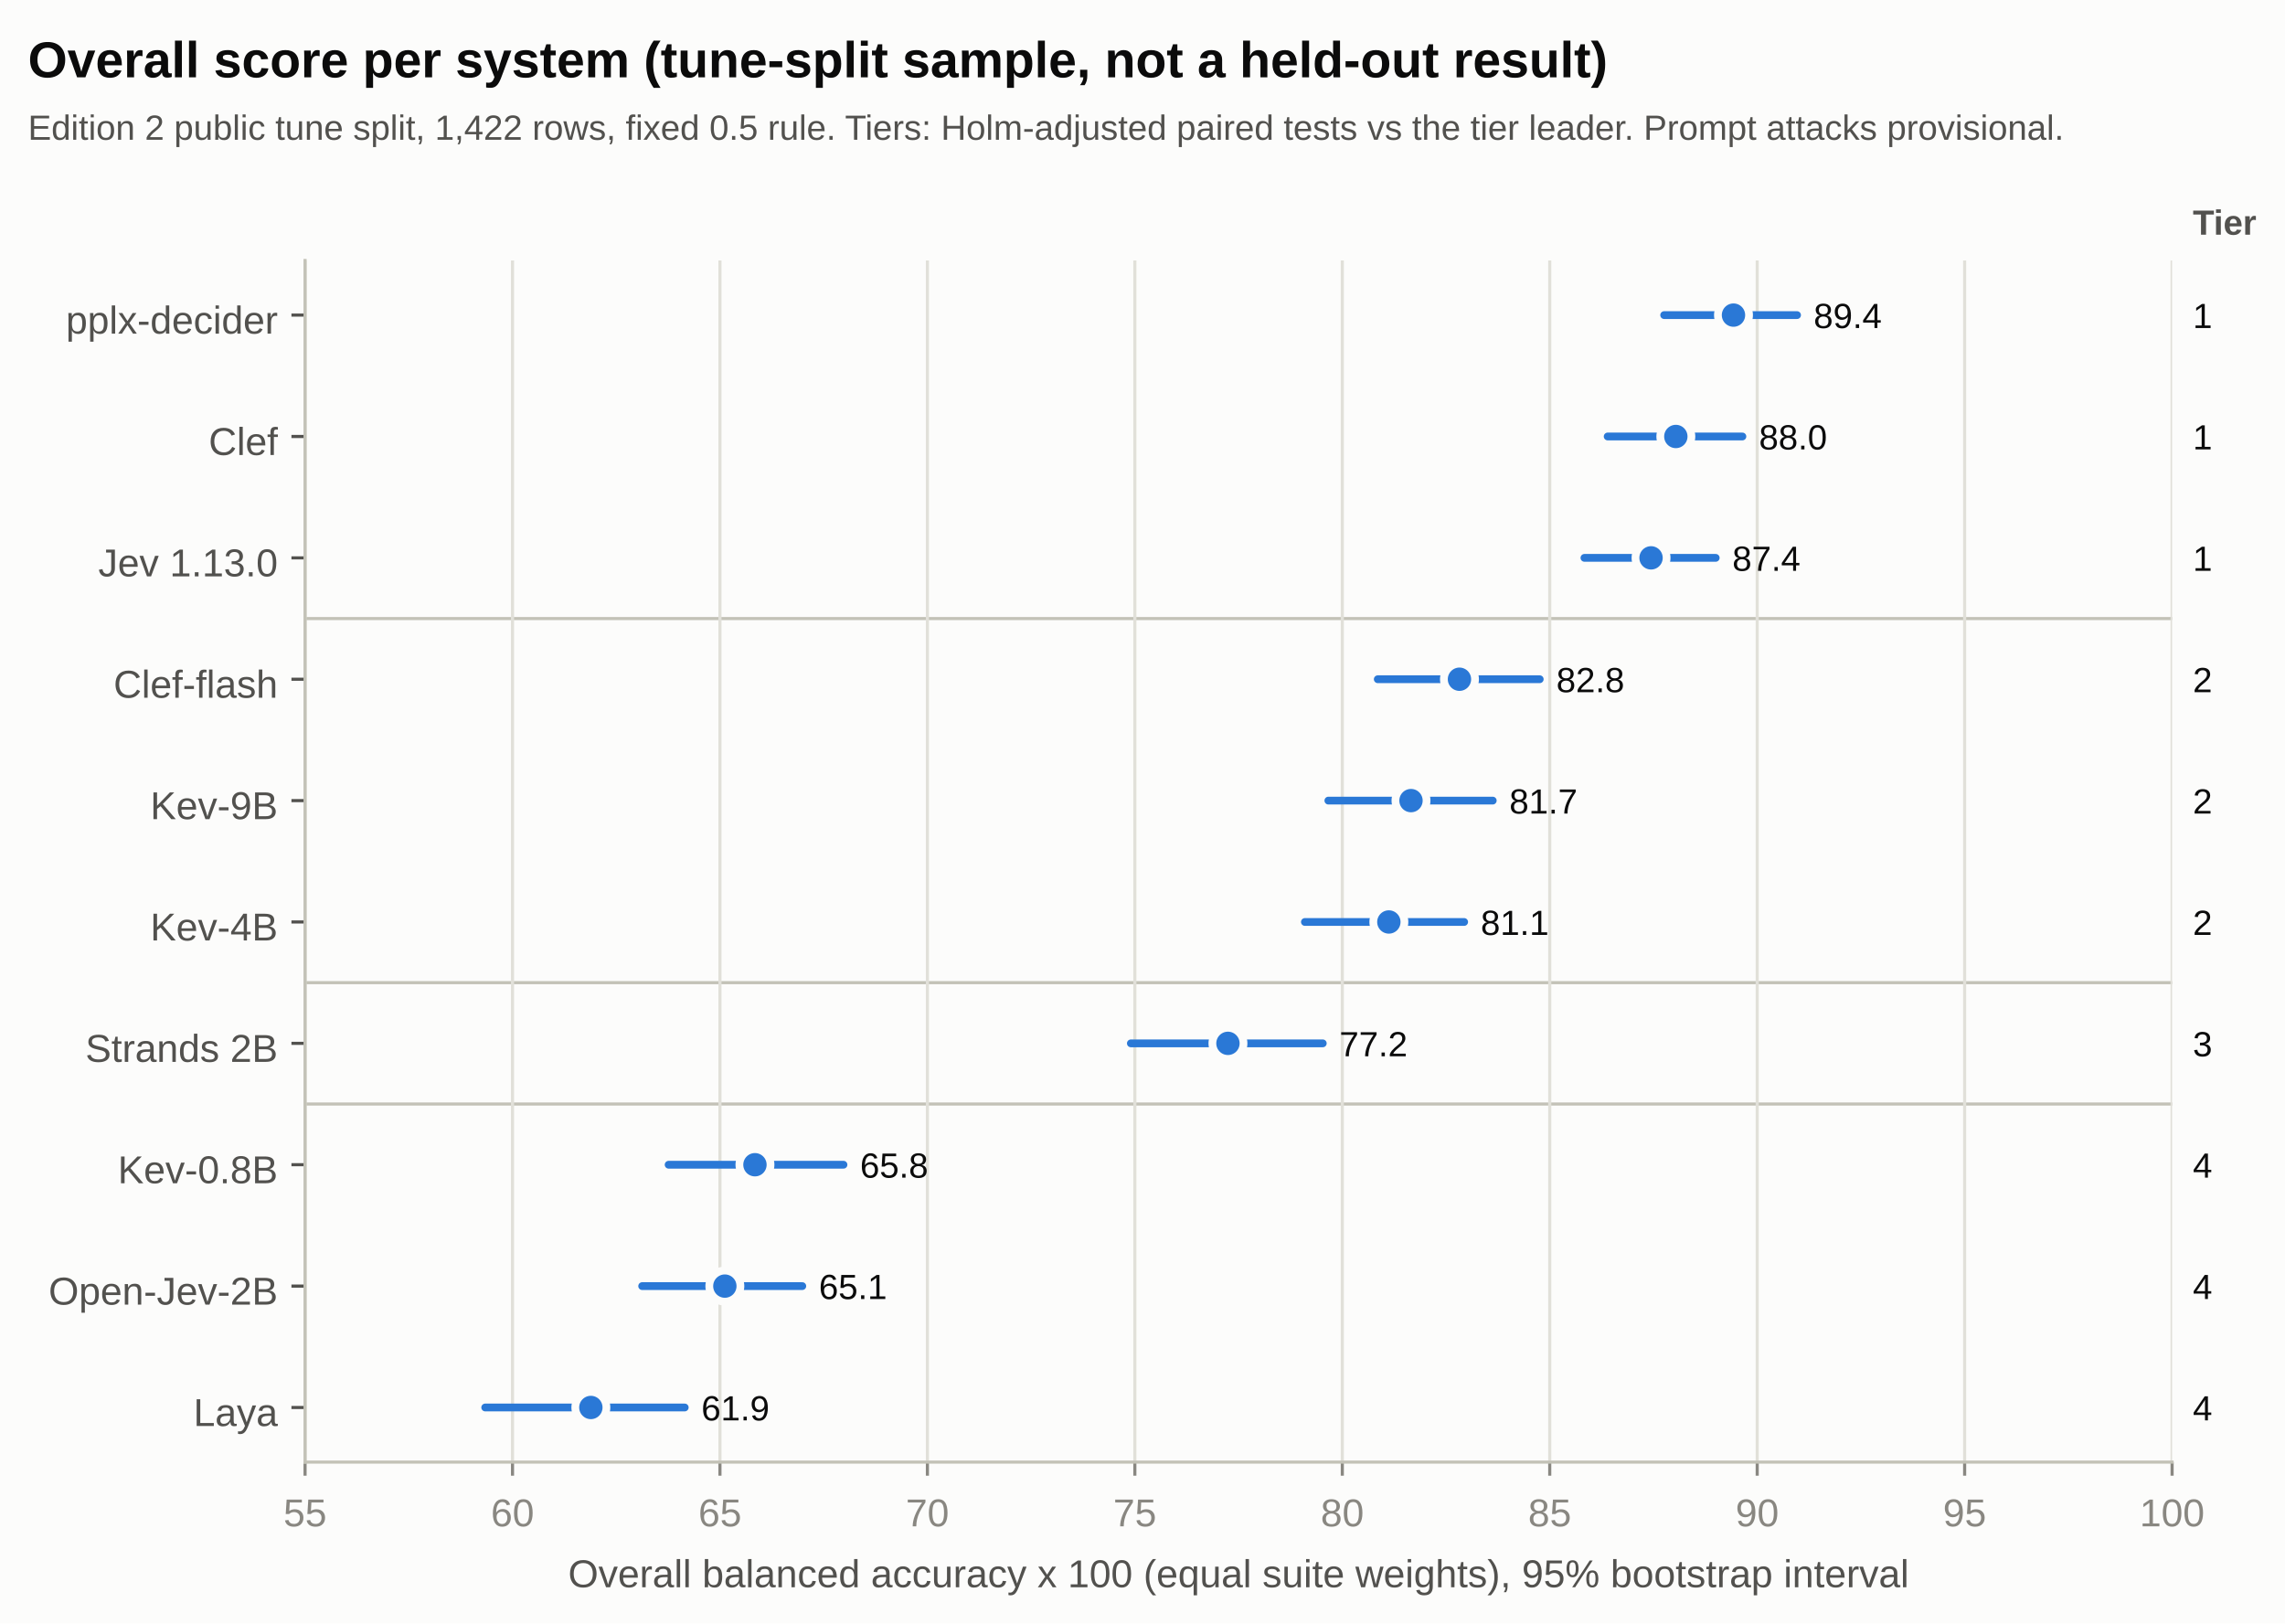
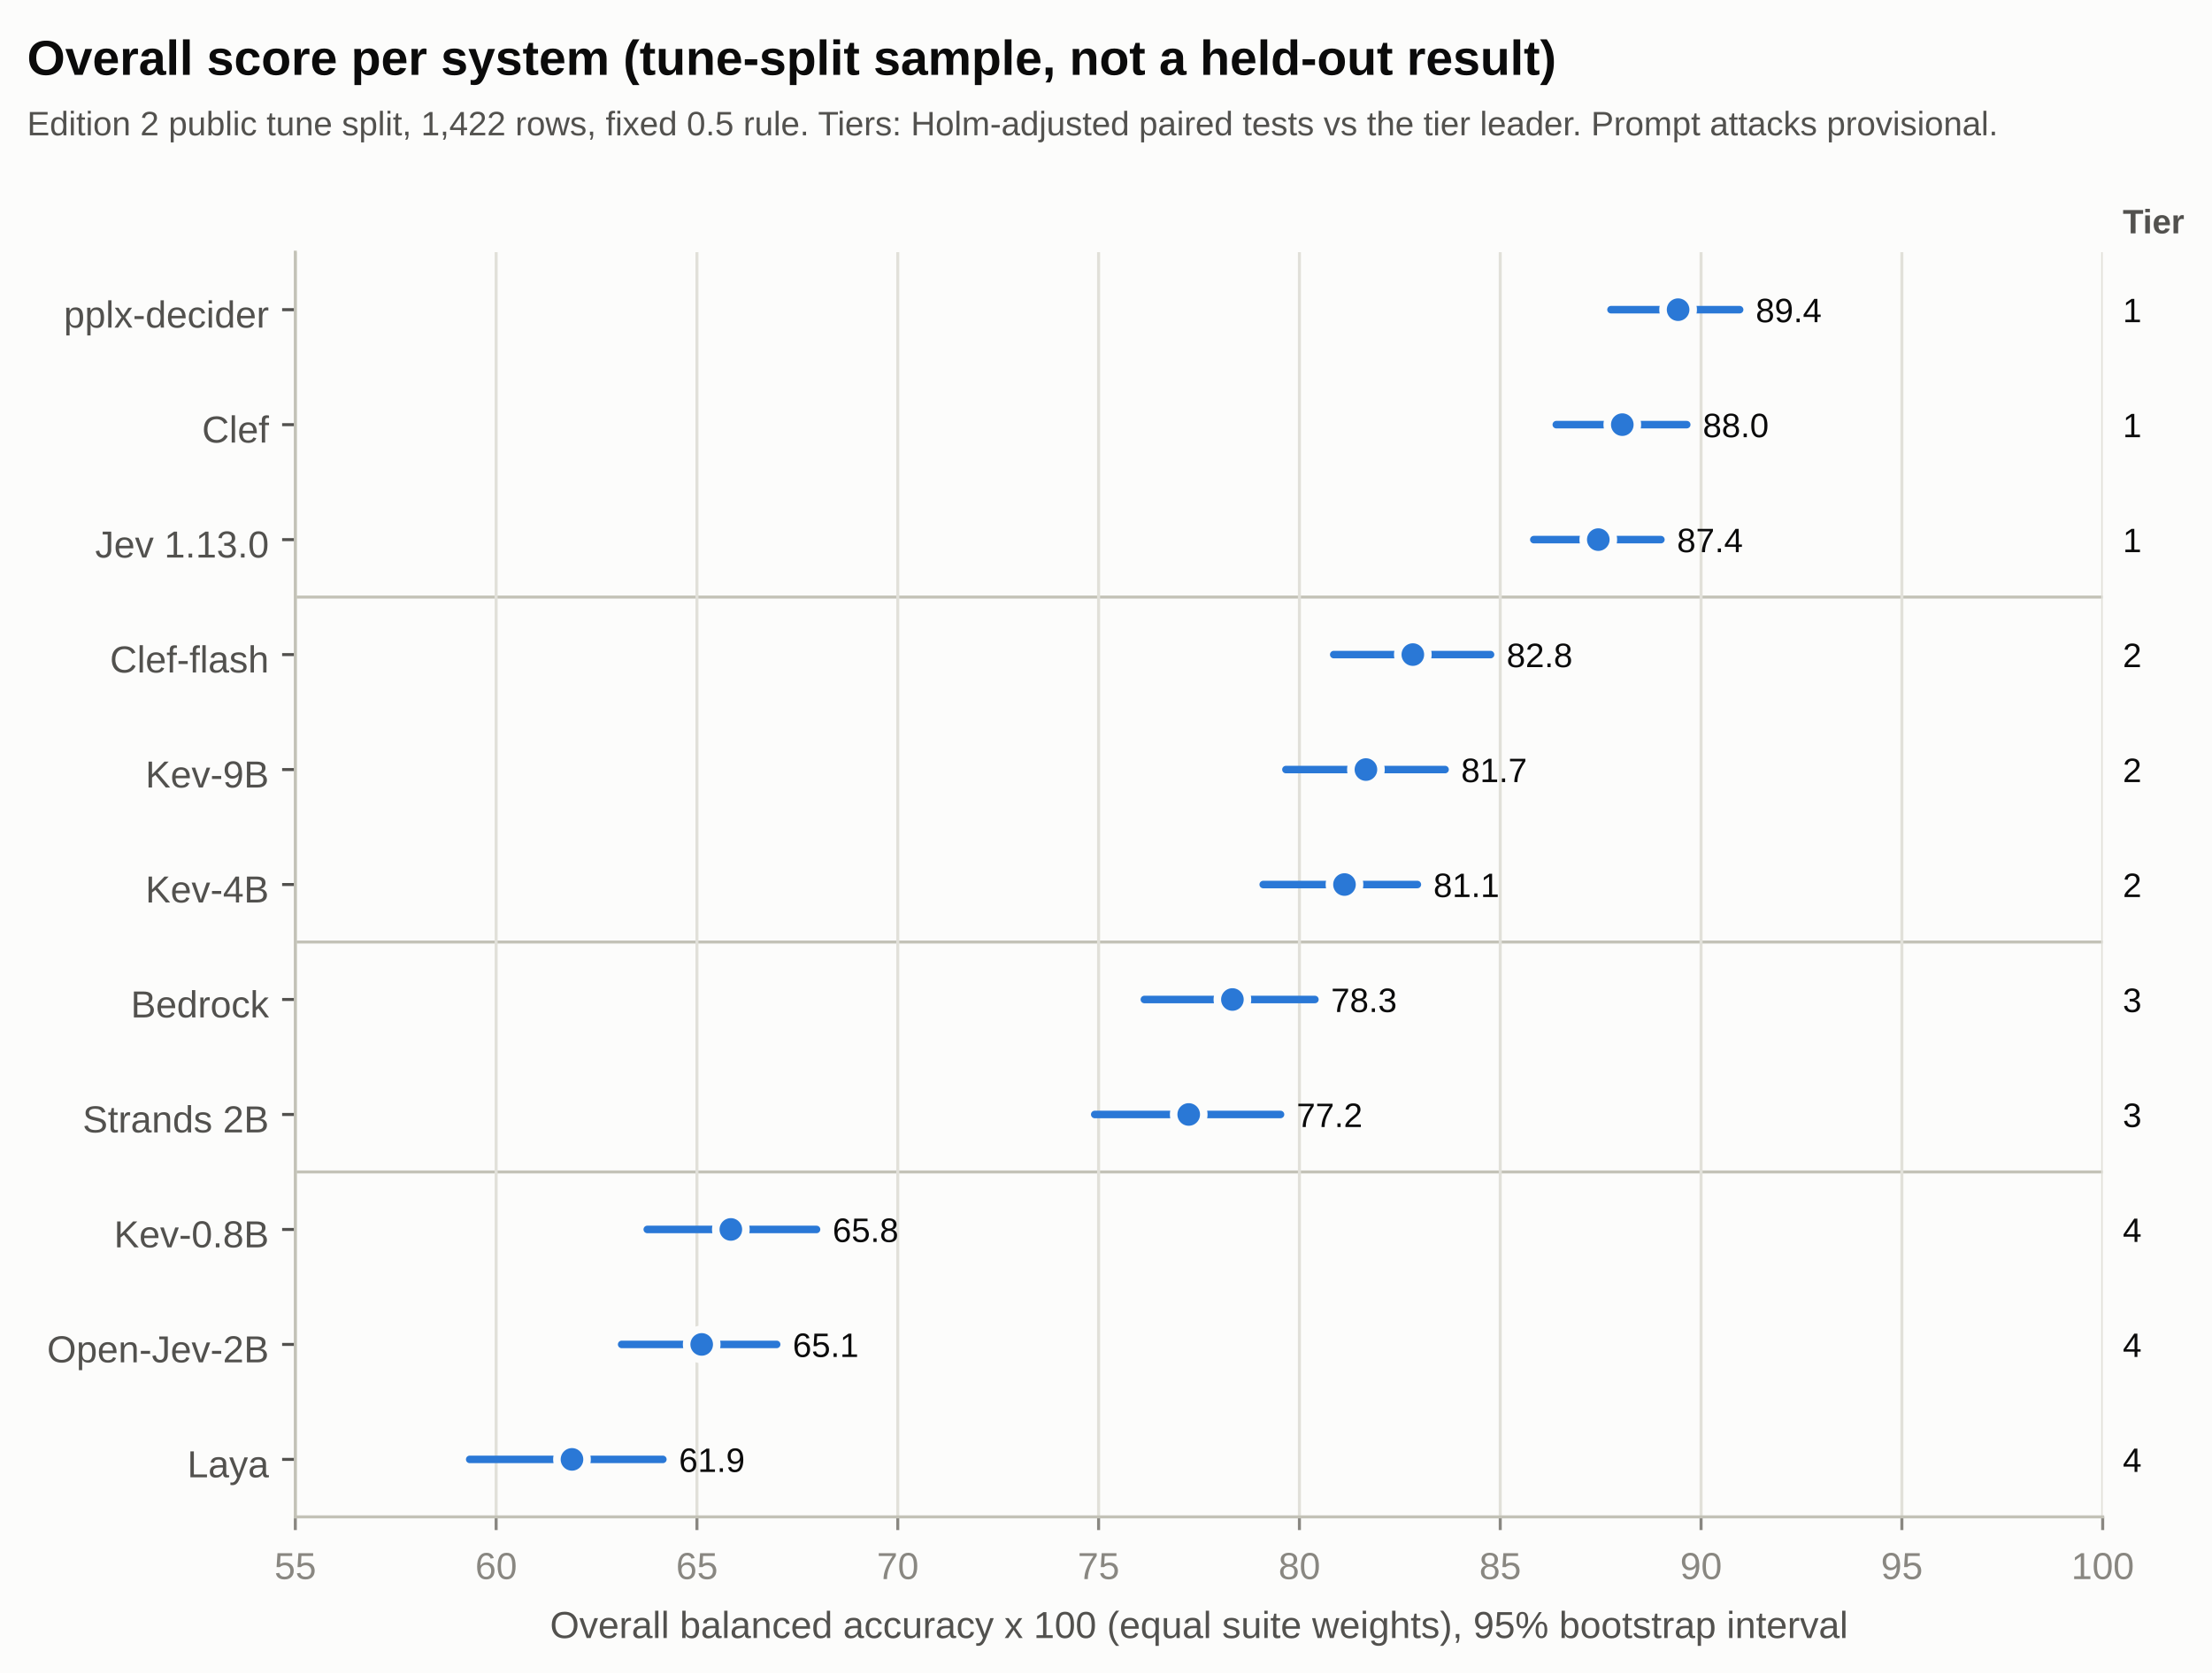
- <svg xmlns="http://www.w3.org/2000/svg" xmlns:xlink="http://www.w3.org/1999/xlink" width="587.308pt" height="417.34pt" viewBox="0 0 587.308 417.34" version="1.1">
+ <svg xmlns="http://www.w3.org/2000/svg" xmlns:xlink="http://www.w3.org/1999/xlink" width="587.308pt" height="444.254pt" viewBox="0 0 587.308 444.254" version="1.1">
  <defs>
    <style type="text/css">*{stroke-linejoin: round; stroke-linecap: butt}</style>
  </defs>
  <g id="figure_1">
    <g id="patch_1">
-       <path d="M 0 417.34  L 587.308 417.34  L 587.308 0  L 0 0  z " style="fill: #fcfcfb" />
+       <path d="M 0 444.254  L 587.308 444.254  L 587.308 0  L 0 0  z " style="fill: #fcfcfb" />
    </g>
    <g id="axes_1">
      <g id="patch_2">
-         <path d="M 78.408 375.84  L 558.288 375.84  L 558.288 66.96  L 78.408 66.96  z " style="fill: #fcfcfb" />
+         <path d="M 78.408 402.754  L 558.288 402.754  L 558.288 66.96  L 78.408 66.96  z " style="fill: #fcfcfb" />
      </g>
      <g id="line2d_1">
-         <path d="M 78.408 159  L 558.288 159  " clip-path="url(#pd982429fc7)" style="fill: none; stroke: #c3c2b7; stroke-width: 0.8; stroke-linecap: square" />
+         <path d="M 78.408 158.54  L 558.288 158.54  " clip-path="url(#p012773bb45)" style="fill: none; stroke: #c3c2b7; stroke-width: 0.8; stroke-linecap: square" />
      </g>
      <g id="line2d_2">
-         <path d="M 78.408 252.6  L 558.288 252.6  " clip-path="url(#pd982429fc7)" style="fill: none; stroke: #c3c2b7; stroke-width: 0.8; stroke-linecap: square" />
+         <path d="M 78.408 250.12  L 558.288 250.12  " clip-path="url(#p012773bb45)" style="fill: none; stroke: #c3c2b7; stroke-width: 0.8; stroke-linecap: square" />
      </g>
      <g id="line2d_3">
-         <path d="M 78.408 283.8  L 558.288 283.8  " clip-path="url(#pd982429fc7)" style="fill: none; stroke: #c3c2b7; stroke-width: 0.8; stroke-linecap: square" />
+         <path d="M 78.408 311.174  L 558.288 311.174  " clip-path="url(#p012773bb45)" style="fill: none; stroke: #c3c2b7; stroke-width: 0.8; stroke-linecap: square" />
      </g>
      <g id="matplotlib.axis_1">
        <g id="xtick_1">
          <g id="line2d_4">
-             <path d="M 78.408 375.84  L 78.408 66.96  " clip-path="url(#pd982429fc7)" style="fill: none; stroke: #e1e0d9; stroke-width: 0.8; stroke-linecap: square" />
+             <path d="M 78.408 402.754  L 78.408 66.96  " clip-path="url(#p012773bb45)" style="fill: none; stroke: #e1e0d9; stroke-width: 0.8; stroke-linecap: square" />
          </g>
          <g id="line2d_5">
            <defs>
-               <path id="m32806020ba" d="M 0 0  L 0 3.5  " style="stroke: #898781; stroke-width: 0.8" />
+               <path id="m59657fb6ef" d="M 0 0  L 0 3.5  " style="stroke: #898781; stroke-width: 0.8" />
            </defs>
            <g>
-               <use xlink:href="#m32806020ba" x="78.408" y="375.84" style="fill: #898781; stroke: #898781; stroke-width: 0.8" />
+               <use xlink:href="#m59657fb6ef" x="78.408" y="402.754" style="fill: #898781; stroke: #898781; stroke-width: 0.8" />
            </g>
          </g>
          <g id="text_1">
-             <text style="font-size: 10px; font-family: 'Helvetica Neue', 'Arial', 'DejaVu Sans'; text-anchor: middle; fill: #898781" x="78.408" y="392.36" transform="rotate(-0 78.408 392.36)">55</text>
+             <text style="font-size: 10px; font-family: 'Helvetica Neue', 'Arial', 'DejaVu Sans'; text-anchor: middle; fill: #898781" x="78.408" y="419.274" transform="rotate(-0 78.408 419.2736)">55</text>
          </g>
        </g>
        <g id="xtick_2">
          <g id="line2d_6">
-             <path d="M 131.728 375.84  L 131.728 66.96  " clip-path="url(#pd982429fc7)" style="fill: none; stroke: #e1e0d9; stroke-width: 0.8; stroke-linecap: square" />
+             <path d="M 131.728 402.754  L 131.728 66.96  " clip-path="url(#p012773bb45)" style="fill: none; stroke: #e1e0d9; stroke-width: 0.8; stroke-linecap: square" />
          </g>
          <g id="line2d_7">
            <g>
-               <use xlink:href="#m32806020ba" x="131.728" y="375.84" style="fill: #898781; stroke: #898781; stroke-width: 0.8" />
+               <use xlink:href="#m59657fb6ef" x="131.728" y="402.754" style="fill: #898781; stroke: #898781; stroke-width: 0.8" />
            </g>
          </g>
          <g id="text_2">
-             <text style="font-size: 10px; font-family: 'Helvetica Neue', 'Arial', 'DejaVu Sans'; text-anchor: middle; fill: #898781" x="131.728" y="392.36" transform="rotate(-0 131.728 392.36)">60</text>
+             <text style="font-size: 10px; font-family: 'Helvetica Neue', 'Arial', 'DejaVu Sans'; text-anchor: middle; fill: #898781" x="131.728" y="419.274" transform="rotate(-0 131.728 419.2736)">60</text>
          </g>
        </g>
        <g id="xtick_3">
          <g id="line2d_8">
-             <path d="M 185.048 375.84  L 185.048 66.96  " clip-path="url(#pd982429fc7)" style="fill: none; stroke: #e1e0d9; stroke-width: 0.8; stroke-linecap: square" />
+             <path d="M 185.048 402.754  L 185.048 66.96  " clip-path="url(#p012773bb45)" style="fill: none; stroke: #e1e0d9; stroke-width: 0.8; stroke-linecap: square" />
          </g>
          <g id="line2d_9">
            <g>
-               <use xlink:href="#m32806020ba" x="185.048" y="375.84" style="fill: #898781; stroke: #898781; stroke-width: 0.8" />
+               <use xlink:href="#m59657fb6ef" x="185.048" y="402.754" style="fill: #898781; stroke: #898781; stroke-width: 0.8" />
            </g>
          </g>
          <g id="text_3">
-             <text style="font-size: 10px; font-family: 'Helvetica Neue', 'Arial', 'DejaVu Sans'; text-anchor: middle; fill: #898781" x="185.048" y="392.36" transform="rotate(-0 185.048 392.36)">65</text>
+             <text style="font-size: 10px; font-family: 'Helvetica Neue', 'Arial', 'DejaVu Sans'; text-anchor: middle; fill: #898781" x="185.048" y="419.274" transform="rotate(-0 185.048 419.2736)">65</text>
          </g>
        </g>
        <g id="xtick_4">
          <g id="line2d_10">
-             <path d="M 238.368 375.84  L 238.368 66.96  " clip-path="url(#pd982429fc7)" style="fill: none; stroke: #e1e0d9; stroke-width: 0.8; stroke-linecap: square" />
+             <path d="M 238.368 402.754  L 238.368 66.96  " clip-path="url(#p012773bb45)" style="fill: none; stroke: #e1e0d9; stroke-width: 0.8; stroke-linecap: square" />
          </g>
          <g id="line2d_11">
            <g>
-               <use xlink:href="#m32806020ba" x="238.368" y="375.84" style="fill: #898781; stroke: #898781; stroke-width: 0.8" />
+               <use xlink:href="#m59657fb6ef" x="238.368" y="402.754" style="fill: #898781; stroke: #898781; stroke-width: 0.8" />
            </g>
          </g>
          <g id="text_4">
-             <text style="font-size: 10px; font-family: 'Helvetica Neue', 'Arial', 'DejaVu Sans'; text-anchor: middle; fill: #898781" x="238.368" y="392.36" transform="rotate(-0 238.368 392.36)">70</text>
+             <text style="font-size: 10px; font-family: 'Helvetica Neue', 'Arial', 'DejaVu Sans'; text-anchor: middle; fill: #898781" x="238.368" y="419.274" transform="rotate(-0 238.368 419.2736)">70</text>
          </g>
        </g>
        <g id="xtick_5">
          <g id="line2d_12">
-             <path d="M 291.688 375.84  L 291.688 66.96  " clip-path="url(#pd982429fc7)" style="fill: none; stroke: #e1e0d9; stroke-width: 0.8; stroke-linecap: square" />
+             <path d="M 291.688 402.754  L 291.688 66.96  " clip-path="url(#p012773bb45)" style="fill: none; stroke: #e1e0d9; stroke-width: 0.8; stroke-linecap: square" />
          </g>
          <g id="line2d_13">
            <g>
-               <use xlink:href="#m32806020ba" x="291.688" y="375.84" style="fill: #898781; stroke: #898781; stroke-width: 0.8" />
+               <use xlink:href="#m59657fb6ef" x="291.688" y="402.754" style="fill: #898781; stroke: #898781; stroke-width: 0.8" />
            </g>
          </g>
          <g id="text_5">
-             <text style="font-size: 10px; font-family: 'Helvetica Neue', 'Arial', 'DejaVu Sans'; text-anchor: middle; fill: #898781" x="291.688" y="392.36" transform="rotate(-0 291.688 392.36)">75</text>
+             <text style="font-size: 10px; font-family: 'Helvetica Neue', 'Arial', 'DejaVu Sans'; text-anchor: middle; fill: #898781" x="291.688" y="419.274" transform="rotate(-0 291.688 419.2736)">75</text>
          </g>
        </g>
        <g id="xtick_6">
          <g id="line2d_14">
-             <path d="M 345.008 375.84  L 345.008 66.96  " clip-path="url(#pd982429fc7)" style="fill: none; stroke: #e1e0d9; stroke-width: 0.8; stroke-linecap: square" />
+             <path d="M 345.008 402.754  L 345.008 66.96  " clip-path="url(#p012773bb45)" style="fill: none; stroke: #e1e0d9; stroke-width: 0.8; stroke-linecap: square" />
          </g>
          <g id="line2d_15">
            <g>
-               <use xlink:href="#m32806020ba" x="345.008" y="375.84" style="fill: #898781; stroke: #898781; stroke-width: 0.8" />
+               <use xlink:href="#m59657fb6ef" x="345.008" y="402.754" style="fill: #898781; stroke: #898781; stroke-width: 0.8" />
            </g>
          </g>
          <g id="text_6">
-             <text style="font-size: 10px; font-family: 'Helvetica Neue', 'Arial', 'DejaVu Sans'; text-anchor: middle; fill: #898781" x="345.008" y="392.36" transform="rotate(-0 345.008 392.36)">80</text>
+             <text style="font-size: 10px; font-family: 'Helvetica Neue', 'Arial', 'DejaVu Sans'; text-anchor: middle; fill: #898781" x="345.008" y="419.274" transform="rotate(-0 345.008 419.2736)">80</text>
          </g>
        </g>
        <g id="xtick_7">
          <g id="line2d_16">
-             <path d="M 398.328 375.84  L 398.328 66.96  " clip-path="url(#pd982429fc7)" style="fill: none; stroke: #e1e0d9; stroke-width: 0.8; stroke-linecap: square" />
+             <path d="M 398.328 402.754  L 398.328 66.96  " clip-path="url(#p012773bb45)" style="fill: none; stroke: #e1e0d9; stroke-width: 0.8; stroke-linecap: square" />
          </g>
          <g id="line2d_17">
            <g>
-               <use xlink:href="#m32806020ba" x="398.328" y="375.84" style="fill: #898781; stroke: #898781; stroke-width: 0.8" />
+               <use xlink:href="#m59657fb6ef" x="398.328" y="402.754" style="fill: #898781; stroke: #898781; stroke-width: 0.8" />
            </g>
          </g>
          <g id="text_7">
-             <text style="font-size: 10px; font-family: 'Helvetica Neue', 'Arial', 'DejaVu Sans'; text-anchor: middle; fill: #898781" x="398.328" y="392.36" transform="rotate(-0 398.328 392.36)">85</text>
+             <text style="font-size: 10px; font-family: 'Helvetica Neue', 'Arial', 'DejaVu Sans'; text-anchor: middle; fill: #898781" x="398.328" y="419.274" transform="rotate(-0 398.328 419.2736)">85</text>
          </g>
        </g>
        <g id="xtick_8">
          <g id="line2d_18">
-             <path d="M 451.648 375.84  L 451.648 66.96  " clip-path="url(#pd982429fc7)" style="fill: none; stroke: #e1e0d9; stroke-width: 0.8; stroke-linecap: square" />
+             <path d="M 451.648 402.754  L 451.648 66.96  " clip-path="url(#p012773bb45)" style="fill: none; stroke: #e1e0d9; stroke-width: 0.8; stroke-linecap: square" />
          </g>
          <g id="line2d_19">
            <g>
-               <use xlink:href="#m32806020ba" x="451.648" y="375.84" style="fill: #898781; stroke: #898781; stroke-width: 0.8" />
+               <use xlink:href="#m59657fb6ef" x="451.648" y="402.754" style="fill: #898781; stroke: #898781; stroke-width: 0.8" />
            </g>
          </g>
          <g id="text_8">
-             <text style="font-size: 10px; font-family: 'Helvetica Neue', 'Arial', 'DejaVu Sans'; text-anchor: middle; fill: #898781" x="451.648" y="392.36" transform="rotate(-0 451.648 392.36)">90</text>
+             <text style="font-size: 10px; font-family: 'Helvetica Neue', 'Arial', 'DejaVu Sans'; text-anchor: middle; fill: #898781" x="451.648" y="419.274" transform="rotate(-0 451.648 419.2736)">90</text>
          </g>
        </g>
        <g id="xtick_9">
          <g id="line2d_20">
-             <path d="M 504.968 375.84  L 504.968 66.96  " clip-path="url(#pd982429fc7)" style="fill: none; stroke: #e1e0d9; stroke-width: 0.8; stroke-linecap: square" />
+             <path d="M 504.968 402.754  L 504.968 66.96  " clip-path="url(#p012773bb45)" style="fill: none; stroke: #e1e0d9; stroke-width: 0.8; stroke-linecap: square" />
          </g>
          <g id="line2d_21">
            <g>
-               <use xlink:href="#m32806020ba" x="504.968" y="375.84" style="fill: #898781; stroke: #898781; stroke-width: 0.8" />
+               <use xlink:href="#m59657fb6ef" x="504.968" y="402.754" style="fill: #898781; stroke: #898781; stroke-width: 0.8" />
            </g>
          </g>
          <g id="text_9">
-             <text style="font-size: 10px; font-family: 'Helvetica Neue', 'Arial', 'DejaVu Sans'; text-anchor: middle; fill: #898781" x="504.968" y="392.36" transform="rotate(-0 504.968 392.36)">95</text>
+             <text style="font-size: 10px; font-family: 'Helvetica Neue', 'Arial', 'DejaVu Sans'; text-anchor: middle; fill: #898781" x="504.968" y="419.274" transform="rotate(-0 504.968 419.2736)">95</text>
          </g>
        </g>
        <g id="xtick_10">
          <g id="line2d_22">
-             <path d="M 558.288 375.84  L 558.288 66.96  " clip-path="url(#pd982429fc7)" style="fill: none; stroke: #e1e0d9; stroke-width: 0.8; stroke-linecap: square" />
+             <path d="M 558.288 402.754  L 558.288 66.96  " clip-path="url(#p012773bb45)" style="fill: none; stroke: #e1e0d9; stroke-width: 0.8; stroke-linecap: square" />
          </g>
          <g id="line2d_23">
            <g>
-               <use xlink:href="#m32806020ba" x="558.288" y="375.84" style="fill: #898781; stroke: #898781; stroke-width: 0.8" />
+               <use xlink:href="#m59657fb6ef" x="558.288" y="402.754" style="fill: #898781; stroke: #898781; stroke-width: 0.8" />
            </g>
          </g>
          <g id="text_10">
-             <text style="font-size: 10px; font-family: 'Helvetica Neue', 'Arial', 'DejaVu Sans'; text-anchor: middle; fill: #898781" x="558.288" y="392.36" transform="rotate(-0 558.288 392.36)">100</text>
+             <text style="font-size: 10px; font-family: 'Helvetica Neue', 'Arial', 'DejaVu Sans'; text-anchor: middle; fill: #898781" x="558.288" y="419.274" transform="rotate(-0 558.288 419.2736)">100</text>
          </g>
        </g>
        <g id="text_11">
-           <text style="font-size: 10px; font-family: 'Helvetica Neue', 'Arial', 'DejaVu Sans'; text-anchor: middle; fill: #52514e" x="318.348" y="408.01" transform="rotate(-0 318.348 408.01)">Overall balanced accuracy x 100 (equal suite weights), 95% bootstrap interval</text>
+           <text style="font-size: 10px; font-family: 'Helvetica Neue', 'Arial', 'DejaVu Sans'; text-anchor: middle; fill: #52514e" x="318.348" y="434.924" transform="rotate(-0 318.348 434.9236)">Overall balanced accuracy x 100 (equal suite weights), 95% bootstrap interval</text>
        </g>
      </g>
      <g id="matplotlib.axis_2">
        <g id="ytick_1">
          <g id="line2d_24">
            <defs>
-               <path id="m463a7efc3c" d="M 0 0  L -3.5 0  " style="stroke: #52514e; stroke-width: 0.8" />
+               <path id="m119d0341d9" d="M 0 0  L -3.5 0  " style="stroke: #52514e; stroke-width: 0.8" />
            </defs>
            <g>
-               <use xlink:href="#m463a7efc3c" x="78.408" y="81" style="fill: #52514e; stroke: #52514e; stroke-width: 0.8" />
+               <use xlink:href="#m119d0341d9" x="78.408" y="82.223" style="fill: #52514e; stroke: #52514e; stroke-width: 0.8" />
            </g>
          </g>
          <g id="text_12">
-             <text style="font-size: 10px; font-family: 'Helvetica Neue', 'Arial', 'DejaVu Sans'; text-anchor: end; fill: #52514e" x="71.408" y="85.76" transform="rotate(-0 71.408 85.76)">pplx-decider</text>
+             <text style="font-size: 10px; font-family: 'Helvetica Neue', 'Arial', 'DejaVu Sans'; text-anchor: end; fill: #52514e" x="71.408" y="86.983" transform="rotate(-0 71.408 86.98334)">pplx-decider</text>
          </g>
        </g>
        <g id="ytick_2">
          <g id="line2d_25">
            <g>
-               <use xlink:href="#m463a7efc3c" x="78.408" y="112.2" style="fill: #52514e; stroke: #52514e; stroke-width: 0.8" />
+               <use xlink:href="#m119d0341d9" x="78.408" y="112.75" style="fill: #52514e; stroke: #52514e; stroke-width: 0.8" />
            </g>
          </g>
          <g id="text_13">
-             <text style="font-size: 10px; font-family: 'Helvetica Neue', 'Arial', 'DejaVu Sans'; text-anchor: end; fill: #52514e" x="71.408" y="116.96" transform="rotate(-0 71.408 116.96)">Clef</text>
+             <text style="font-size: 10px; font-family: 'Helvetica Neue', 'Arial', 'DejaVu Sans'; text-anchor: end; fill: #52514e" x="71.408" y="117.51" transform="rotate(-0 71.408 117.51)">Clef</text>
          </g>
        </g>
        <g id="ytick_3">
          <g id="line2d_26">
            <g>
-               <use xlink:href="#m463a7efc3c" x="78.408" y="143.4" style="fill: #52514e; stroke: #52514e; stroke-width: 0.8" />
+               <use xlink:href="#m119d0341d9" x="78.408" y="143.277" style="fill: #52514e; stroke: #52514e; stroke-width: 0.8" />
            </g>
          </g>
          <g id="text_14">
-             <text style="font-size: 10px; font-family: 'Helvetica Neue', 'Arial', 'DejaVu Sans'; text-anchor: end; fill: #52514e" x="71.408" y="148.16" transform="rotate(-0 71.408 148.16)">Jev 1.13.0</text>
+             <text style="font-size: 10px; font-family: 'Helvetica Neue', 'Arial', 'DejaVu Sans'; text-anchor: end; fill: #52514e" x="71.408" y="148.037" transform="rotate(-0 71.408 148.0367)">Jev 1.13.0</text>
          </g>
        </g>
        <g id="ytick_4">
          <g id="line2d_27">
            <g>
-               <use xlink:href="#m463a7efc3c" x="78.408" y="174.6" style="fill: #52514e; stroke: #52514e; stroke-width: 0.8" />
+               <use xlink:href="#m119d0341d9" x="78.408" y="173.803" style="fill: #52514e; stroke: #52514e; stroke-width: 0.8" />
            </g>
          </g>
          <g id="text_15">
-             <text style="font-size: 10px; font-family: 'Helvetica Neue', 'Arial', 'DejaVu Sans'; text-anchor: end; fill: #52514e" x="71.408" y="179.36" transform="rotate(-0 71.408 179.36)">Clef-flash</text>
+             <text style="font-size: 10px; font-family: 'Helvetica Neue', 'Arial', 'DejaVu Sans'; text-anchor: end; fill: #52514e" x="71.408" y="178.563" transform="rotate(-0 71.408 178.5634)">Clef-flash</text>
          </g>
        </g>
        <g id="ytick_5">
          <g id="line2d_28">
            <g>
-               <use xlink:href="#m463a7efc3c" x="78.408" y="205.8" style="fill: #52514e; stroke: #52514e; stroke-width: 0.8" />
+               <use xlink:href="#m119d0341d9" x="78.408" y="204.33" style="fill: #52514e; stroke: #52514e; stroke-width: 0.8" />
            </g>
          </g>
          <g id="text_16">
-             <text style="font-size: 10px; font-family: 'Helvetica Neue', 'Arial', 'DejaVu Sans'; text-anchor: end; fill: #52514e" x="71.408" y="210.56" transform="rotate(-0 71.408 210.56)">Kev-9B</text>
+             <text style="font-size: 10px; font-family: 'Helvetica Neue', 'Arial', 'DejaVu Sans'; text-anchor: end; fill: #52514e" x="71.408" y="209.09" transform="rotate(-0 71.408 209.0901)">Kev-9B</text>
          </g>
        </g>
        <g id="ytick_6">
          <g id="line2d_29">
            <g>
-               <use xlink:href="#m463a7efc3c" x="78.408" y="237" style="fill: #52514e; stroke: #52514e; stroke-width: 0.8" />
+               <use xlink:href="#m119d0341d9" x="78.408" y="234.857" style="fill: #52514e; stroke: #52514e; stroke-width: 0.8" />
            </g>
          </g>
          <g id="text_17">
-             <text style="font-size: 10px; font-family: 'Helvetica Neue', 'Arial', 'DejaVu Sans'; text-anchor: end; fill: #52514e" x="71.408" y="241.76" transform="rotate(-0 71.408 241.76)">Kev-4B</text>
+             <text style="font-size: 10px; font-family: 'Helvetica Neue', 'Arial', 'DejaVu Sans'; text-anchor: end; fill: #52514e" x="71.408" y="239.617" transform="rotate(-0 71.408 239.6168)">Kev-4B</text>
          </g>
        </g>
        <g id="ytick_7">
          <g id="line2d_30">
            <g>
-               <use xlink:href="#m463a7efc3c" x="78.408" y="268.2" style="fill: #52514e; stroke: #52514e; stroke-width: 0.8" />
+               <use xlink:href="#m119d0341d9" x="78.408" y="265.383" style="fill: #52514e; stroke: #52514e; stroke-width: 0.8" />
            </g>
          </g>
          <g id="text_18">
-             <text style="font-size: 10px; font-family: 'Helvetica Neue', 'Arial', 'DejaVu Sans'; text-anchor: end; fill: #52514e" x="71.408" y="272.96" transform="rotate(-0 71.408 272.96)">Strands 2B</text>
+             <text style="font-size: 10px; font-family: 'Helvetica Neue', 'Arial', 'DejaVu Sans'; text-anchor: end; fill: #52514e" x="71.408" y="270.143" transform="rotate(-0 71.408 270.1435)">Bedrock</text>
          </g>
        </g>
        <g id="ytick_8">
          <g id="line2d_31">
            <g>
-               <use xlink:href="#m463a7efc3c" x="78.408" y="299.4" style="fill: #52514e; stroke: #52514e; stroke-width: 0.8" />
+               <use xlink:href="#m119d0341d9" x="78.408" y="295.91" style="fill: #52514e; stroke: #52514e; stroke-width: 0.8" />
            </g>
          </g>
          <g id="text_19">
-             <text style="font-size: 10px; font-family: 'Helvetica Neue', 'Arial', 'DejaVu Sans'; text-anchor: end; fill: #52514e" x="71.408" y="304.16" transform="rotate(-0 71.408 304.16)">Kev-0.8B</text>
+             <text style="font-size: 10px; font-family: 'Helvetica Neue', 'Arial', 'DejaVu Sans'; text-anchor: end; fill: #52514e" x="71.408" y="300.67" transform="rotate(-0 71.408 300.6702)">Strands 2B</text>
          </g>
        </g>
        <g id="ytick_9">
          <g id="line2d_32">
            <g>
-               <use xlink:href="#m463a7efc3c" x="78.408" y="330.6" style="fill: #52514e; stroke: #52514e; stroke-width: 0.8" />
+               <use xlink:href="#m119d0341d9" x="78.408" y="326.437" style="fill: #52514e; stroke: #52514e; stroke-width: 0.8" />
            </g>
          </g>
          <g id="text_20">
-             <text style="font-size: 10px; font-family: 'Helvetica Neue', 'Arial', 'DejaVu Sans'; text-anchor: end; fill: #52514e" x="71.408" y="335.36" transform="rotate(-0 71.408 335.36)">Open-Jev-2B</text>
+             <text style="font-size: 10px; font-family: 'Helvetica Neue', 'Arial', 'DejaVu Sans'; text-anchor: end; fill: #52514e" x="71.408" y="331.197" transform="rotate(-0 71.408 331.1969)">Kev-0.8B</text>
          </g>
        </g>
        <g id="ytick_10">
          <g id="line2d_33">
            <g>
-               <use xlink:href="#m463a7efc3c" x="78.408" y="361.8" style="fill: #52514e; stroke: #52514e; stroke-width: 0.8" />
+               <use xlink:href="#m119d0341d9" x="78.408" y="356.964" style="fill: #52514e; stroke: #52514e; stroke-width: 0.8" />
            </g>
          </g>
          <g id="text_21">
-             <text style="font-size: 10px; font-family: 'Helvetica Neue', 'Arial', 'DejaVu Sans'; text-anchor: end; fill: #52514e" x="71.408" y="366.56" transform="rotate(-0 71.408 366.56)">Laya</text>
-           </g>
-         </g>
-       </g>
-       <g id="line2d_34">
-         <path d="M 427.736 81  L 461.891 81  " clip-path="url(#pd982429fc7)" style="fill: none; stroke: #2a78d6; stroke-width: 2; stroke-linecap: round" />
+             <text style="font-size: 10px; font-family: 'Helvetica Neue', 'Arial', 'DejaVu Sans'; text-anchor: end; fill: #52514e" x="71.408" y="361.724" transform="rotate(-0 71.408 361.7236)">Open-Jev-2B</text>
+           </g>
+         </g>
+         <g id="ytick_11">
+           <g id="line2d_34">
+             <g>
+               <use xlink:href="#m119d0341d9" x="78.408" y="387.49" style="fill: #52514e; stroke: #52514e; stroke-width: 0.8" />
+             </g>
+           </g>
+           <g id="text_22">
+             <text style="font-size: 10px; font-family: 'Helvetica Neue', 'Arial', 'DejaVu Sans'; text-anchor: end; fill: #52514e" x="71.408" y="392.25" transform="rotate(-0 71.408 392.2503)">Laya</text>
+           </g>
+         </g>
      </g>
      <g id="line2d_35">
-         <path d="M 413.213 112.2  L 447.844 112.2  " clip-path="url(#pd982429fc7)" style="fill: none; stroke: #2a78d6; stroke-width: 2; stroke-linecap: round" />
+         <path d="M 427.736 82.223  L 461.891 82.223  " clip-path="url(#p012773bb45)" style="fill: none; stroke: #2a78d6; stroke-width: 2; stroke-linecap: round" />
      </g>
      <g id="line2d_36">
-         <path d="M 407.244 143.4  L 440.985 143.4  " clip-path="url(#pd982429fc7)" style="fill: none; stroke: #2a78d6; stroke-width: 2; stroke-linecap: round" />
+         <path d="M 413.213 112.75  L 447.844 112.75  " clip-path="url(#p012773bb45)" style="fill: none; stroke: #2a78d6; stroke-width: 2; stroke-linecap: round" />
      </g>
      <g id="line2d_37">
-         <path d="M 354.124 174.6  L 395.755 174.6  " clip-path="url(#pd982429fc7)" style="fill: none; stroke: #2a78d6; stroke-width: 2; stroke-linecap: round" />
+         <path d="M 407.244 143.277  L 440.985 143.277  " clip-path="url(#p012773bb45)" style="fill: none; stroke: #2a78d6; stroke-width: 2; stroke-linecap: round" />
      </g>
      <g id="line2d_38">
-         <path d="M 341.427 205.8  L 383.677 205.8  " clip-path="url(#pd982429fc7)" style="fill: none; stroke: #2a78d6; stroke-width: 2; stroke-linecap: round" />
+         <path d="M 354.124 173.803  L 395.755 173.803  " clip-path="url(#p012773bb45)" style="fill: none; stroke: #2a78d6; stroke-width: 2; stroke-linecap: round" />
      </g>
      <g id="line2d_39">
-         <path d="M 335.397 237  L 376.325 237  " clip-path="url(#pd982429fc7)" style="fill: none; stroke: #2a78d6; stroke-width: 2; stroke-linecap: round" />
+         <path d="M 341.427 204.33  L 383.677 204.33  " clip-path="url(#p012773bb45)" style="fill: none; stroke: #2a78d6; stroke-width: 2; stroke-linecap: round" />
      </g>
      <g id="line2d_40">
-         <path d="M 290.662 268.2  L 339.991 268.2  " clip-path="url(#pd982429fc7)" style="fill: none; stroke: #2a78d6; stroke-width: 2; stroke-linecap: round" />
+         <path d="M 335.397 234.857  L 376.325 234.857  " clip-path="url(#p012773bb45)" style="fill: none; stroke: #2a78d6; stroke-width: 2; stroke-linecap: round" />
      </g>
      <g id="line2d_41">
-         <path d="M 171.854 299.4  L 216.798 299.4  " clip-path="url(#pd982429fc7)" style="fill: none; stroke: #2a78d6; stroke-width: 2; stroke-linecap: round" />
+         <path d="M 303.839 265.383  L 349.117 265.383  " clip-path="url(#p012773bb45)" style="fill: none; stroke: #2a78d6; stroke-width: 2; stroke-linecap: round" />
      </g>
      <g id="line2d_42">
-         <path d="M 165.055 330.6  L 206.211 330.6  " clip-path="url(#pd982429fc7)" style="fill: none; stroke: #2a78d6; stroke-width: 2; stroke-linecap: round" />
+         <path d="M 290.662 295.91  L 339.991 295.91  " clip-path="url(#p012773bb45)" style="fill: none; stroke: #2a78d6; stroke-width: 2; stroke-linecap: round" />
      </g>
      <g id="line2d_43">
-         <path d="M 124.713 361.8  L 175.995 361.8  " clip-path="url(#pd982429fc7)" style="fill: none; stroke: #2a78d6; stroke-width: 2; stroke-linecap: round" />
+         <path d="M 171.854 326.437  L 216.798 326.437  " clip-path="url(#p012773bb45)" style="fill: none; stroke: #2a78d6; stroke-width: 2; stroke-linecap: round" />
+       </g>
+       <g id="line2d_44">
+         <path d="M 165.055 356.964  L 206.211 356.964  " clip-path="url(#p012773bb45)" style="fill: none; stroke: #2a78d6; stroke-width: 2; stroke-linecap: round" />
+       </g>
+       <g id="line2d_45">
+         <path d="M 124.713 387.49  L 175.995 387.49  " clip-path="url(#p012773bb45)" style="fill: none; stroke: #2a78d6; stroke-width: 2; stroke-linecap: round" />
      </g>
      <g id="patch_3">
-         <path d="M 78.408 375.84  L 78.408 66.96  " style="fill: none; stroke: #c3c2b7; stroke-width: 0.8; stroke-linejoin: miter; stroke-linecap: square" />
+         <path d="M 78.408 402.754  L 78.408 66.96  " style="fill: none; stroke: #c3c2b7; stroke-width: 0.8; stroke-linejoin: miter; stroke-linecap: square" />
      </g>
      <g id="patch_4">
-         <path d="M 78.408 375.84  L 558.288 375.84  " style="fill: none; stroke: #c3c2b7; stroke-width: 0.8; stroke-linejoin: miter; stroke-linecap: square" />
+         <path d="M 78.408 402.754  L 558.288 402.754  " style="fill: none; stroke: #c3c2b7; stroke-width: 0.8; stroke-linejoin: miter; stroke-linecap: square" />
      </g>
      <g id="PathCollection_1">
        <defs>
-           <path id="m940fa90719" d="M 0 4  C 1.061 4 2.078 3.579 2.828 2.828  C 3.579 2.078 4 1.061 4 0  C 4 -1.061 3.579 -2.078 2.828 -2.828  C 2.078 -3.579 1.061 -4 0 -4  C -1.061 -4 -2.078 -3.579 -2.828 -2.828  C -3.579 -2.078 -4 -1.061 -4 0  C -4 1.061 -3.579 2.078 -2.828 2.828  C -2.078 3.579 -1.061 4 0 4  z " style="stroke: #fcfcfb; stroke-width: 2" />
+           <path id="m7860cd72da" d="M 0 4  C 1.061 4 2.078 3.579 2.828 2.828  C 3.579 2.078 4 1.061 4 0  C 4 -1.061 3.579 -2.078 2.828 -2.828  C 2.078 -3.579 1.061 -4 0 -4  C -1.061 -4 -2.078 -3.579 -2.828 -2.828  C -3.579 -2.078 -4 -1.061 -4 0  C -4 1.061 -3.579 2.078 -2.828 2.828  C -2.078 3.579 -1.061 4 0 4  z " style="stroke: #fcfcfb; stroke-width: 2" />
        </defs>
-         <g clip-path="url(#pd982429fc7)">
-           <use xlink:href="#m940fa90719" x="445.554" y="81" style="fill: #2a78d6; stroke: #fcfcfb; stroke-width: 2" />
-         </g>
-       </g>
-       <g id="text_22">
-         <text style="font-size: 9px; font-family: 'Helvetica Neue', 'Arial', 'DejaVu Sans'; text-anchor: start; fill: #0b0b0b" x="466.156" y="84.326" transform="rotate(-0 466.1564 84.3255)">89.4</text>
+         <g clip-path="url(#p012773bb45)">
+           <use xlink:href="#m7860cd72da" x="445.554" y="82.223" style="fill: #2a78d6; stroke: #fcfcfb; stroke-width: 2" />
+         </g>
+       </g>
+       <g id="text_23">
+         <text style="font-size: 9px; font-family: 'Helvetica Neue', 'Arial', 'DejaVu Sans'; text-anchor: start; fill: #0b0b0b" x="466.156" y="85.549" transform="rotate(-0 466.1564 85.54885)">89.4</text>
      </g>
      <g id="PathCollection_2">
-         <g clip-path="url(#pd982429fc7)">
-           <use xlink:href="#m940fa90719" x="430.736" y="112.2" style="fill: #2a78d6; stroke: #fcfcfb; stroke-width: 2" />
-         </g>
-       </g>
-       <g id="text_23">
-         <text style="font-size: 9px; font-family: 'Helvetica Neue', 'Arial', 'DejaVu Sans'; text-anchor: start; fill: #0b0b0b" x="452.11" y="115.525" transform="rotate(-0 452.1098 115.5255)">88.0</text>
+         <g clip-path="url(#p012773bb45)">
+           <use xlink:href="#m7860cd72da" x="430.736" y="112.75" style="fill: #2a78d6; stroke: #fcfcfb; stroke-width: 2" />
+         </g>
+       </g>
+       <g id="text_24">
+         <text style="font-size: 9px; font-family: 'Helvetica Neue', 'Arial', 'DejaVu Sans'; text-anchor: start; fill: #0b0b0b" x="452.11" y="116.076" transform="rotate(-0 452.1098 116.0755)">88.0</text>
      </g>
      <g id="PathCollection_3">
-         <g clip-path="url(#pd982429fc7)">
-           <use xlink:href="#m940fa90719" x="424.363" y="143.4" style="fill: #2a78d6; stroke: #fcfcfb; stroke-width: 2" />
-         </g>
-       </g>
-       <g id="text_24">
-         <text style="font-size: 9px; font-family: 'Helvetica Neue', 'Arial', 'DejaVu Sans'; text-anchor: start; fill: #0b0b0b" x="445.251" y="146.726" transform="rotate(-0 445.2507 146.7255)">87.4</text>
+         <g clip-path="url(#p012773bb45)">
+           <use xlink:href="#m7860cd72da" x="424.363" y="143.277" style="fill: #2a78d6; stroke: #fcfcfb; stroke-width: 2" />
+         </g>
+       </g>
+       <g id="text_25">
+         <text style="font-size: 9px; font-family: 'Helvetica Neue', 'Arial', 'DejaVu Sans'; text-anchor: start; fill: #0b0b0b" x="445.251" y="146.602" transform="rotate(-0 445.2507 146.6022)">87.4</text>
      </g>
      <g id="PathCollection_4">
-         <g clip-path="url(#pd982429fc7)">
-           <use xlink:href="#m940fa90719" x="375.122" y="174.6" style="fill: #2a78d6; stroke: #fcfcfb; stroke-width: 2" />
-         </g>
-       </g>
-       <g id="text_25">
-         <text style="font-size: 9px; font-family: 'Helvetica Neue', 'Arial', 'DejaVu Sans'; text-anchor: start; fill: #0b0b0b" x="400.02" y="177.925" transform="rotate(-0 400.0204 177.9255)">82.8</text>
+         <g clip-path="url(#p012773bb45)">
+           <use xlink:href="#m7860cd72da" x="375.122" y="173.803" style="fill: #2a78d6; stroke: #fcfcfb; stroke-width: 2" />
+         </g>
+       </g>
+       <g id="text_26">
+         <text style="font-size: 9px; font-family: 'Helvetica Neue', 'Arial', 'DejaVu Sans'; text-anchor: start; fill: #0b0b0b" x="400.02" y="177.129" transform="rotate(-0 400.0204 177.1289)">82.8</text>
      </g>
      <g id="PathCollection_5">
-         <g clip-path="url(#pd982429fc7)">
-           <use xlink:href="#m940fa90719" x="362.664" y="205.8" style="fill: #2a78d6; stroke: #fcfcfb; stroke-width: 2" />
-         </g>
-       </g>
-       <g id="text_26">
-         <text style="font-size: 9px; font-family: 'Helvetica Neue', 'Arial', 'DejaVu Sans'; text-anchor: start; fill: #0b0b0b" x="387.942" y="209.125" transform="rotate(-0 387.9423 209.1255)">81.7</text>
+         <g clip-path="url(#p012773bb45)">
+           <use xlink:href="#m7860cd72da" x="362.664" y="204.33" style="fill: #2a78d6; stroke: #fcfcfb; stroke-width: 2" />
+         </g>
+       </g>
+       <g id="text_27">
+         <text style="font-size: 9px; font-family: 'Helvetica Neue', 'Arial', 'DejaVu Sans'; text-anchor: start; fill: #0b0b0b" x="387.942" y="207.656" transform="rotate(-0 387.9423 207.6556)">81.7</text>
      </g>
      <g id="PathCollection_6">
-         <g clip-path="url(#pd982429fc7)">
-           <use xlink:href="#m940fa90719" x="356.974" y="237" style="fill: #2a78d6; stroke: #fcfcfb; stroke-width: 2" />
-         </g>
-       </g>
-       <g id="text_27">
-         <text style="font-size: 9px; font-family: 'Helvetica Neue', 'Arial', 'DejaVu Sans'; text-anchor: start; fill: #0b0b0b" x="380.591" y="240.326" transform="rotate(-0 380.5906 240.3255)">81.1</text>
+         <g clip-path="url(#p012773bb45)">
+           <use xlink:href="#m7860cd72da" x="356.974" y="234.857" style="fill: #2a78d6; stroke: #fcfcfb; stroke-width: 2" />
+         </g>
+       </g>
+       <g id="text_28">
+         <text style="font-size: 9px; font-family: 'Helvetica Neue', 'Arial', 'DejaVu Sans'; text-anchor: start; fill: #0b0b0b" x="380.591" y="238.182" transform="rotate(-0 380.5906 238.1823)">81.1</text>
      </g>
      <g id="PathCollection_7">
-         <g clip-path="url(#pd982429fc7)">
-           <use xlink:href="#m940fa90719" x="315.616" y="268.2" style="fill: #2a78d6; stroke: #fcfcfb; stroke-width: 2" />
-         </g>
-       </g>
-       <g id="text_28">
-         <text style="font-size: 9px; font-family: 'Helvetica Neue', 'Arial', 'DejaVu Sans'; text-anchor: start; fill: #0b0b0b" x="344.256" y="271.526" transform="rotate(-0 344.2562 271.5255)">77.2</text>
+         <g clip-path="url(#p012773bb45)">
+           <use xlink:href="#m7860cd72da" x="327.215" y="265.383" style="fill: #2a78d6; stroke: #fcfcfb; stroke-width: 2" />
+         </g>
+       </g>
+       <g id="text_29">
+         <text style="font-size: 9px; font-family: 'Helvetica Neue', 'Arial', 'DejaVu Sans'; text-anchor: start; fill: #0b0b0b" x="353.382" y="268.709" transform="rotate(-0 353.3824 268.709)">78.3</text>
      </g>
      <g id="PathCollection_8">
-         <g clip-path="url(#pd982429fc7)">
-           <use xlink:href="#m940fa90719" x="194.044" y="299.4" style="fill: #2a78d6; stroke: #fcfcfb; stroke-width: 2" />
-         </g>
-       </g>
-       <g id="text_29">
-         <text style="font-size: 9px; font-family: 'Helvetica Neue', 'Arial', 'DejaVu Sans'; text-anchor: start; fill: #0b0b0b" x="221.064" y="302.726" transform="rotate(-0 221.0635 302.7255)">65.8</text>
+         <g clip-path="url(#p012773bb45)">
+           <use xlink:href="#m7860cd72da" x="315.616" y="295.91" style="fill: #2a78d6; stroke: #fcfcfb; stroke-width: 2" />
+         </g>
+       </g>
+       <g id="text_30">
+         <text style="font-size: 9px; font-family: 'Helvetica Neue', 'Arial', 'DejaVu Sans'; text-anchor: start; fill: #0b0b0b" x="344.256" y="299.236" transform="rotate(-0 344.2562 299.2357)">77.2</text>
      </g>
      <g id="PathCollection_9">
-         <g clip-path="url(#pd982429fc7)">
-           <use xlink:href="#m940fa90719" x="186.307" y="330.6" style="fill: #2a78d6; stroke: #fcfcfb; stroke-width: 2" />
-         </g>
-       </g>
-       <g id="text_30">
-         <text style="font-size: 9px; font-family: 'Helvetica Neue', 'Arial', 'DejaVu Sans'; text-anchor: start; fill: #0b0b0b" x="210.476" y="333.925" transform="rotate(-0 210.4763 333.9255)">65.1</text>
+         <g clip-path="url(#p012773bb45)">
+           <use xlink:href="#m7860cd72da" x="194.044" y="326.437" style="fill: #2a78d6; stroke: #fcfcfb; stroke-width: 2" />
+         </g>
+       </g>
+       <g id="text_31">
+         <text style="font-size: 9px; font-family: 'Helvetica Neue', 'Arial', 'DejaVu Sans'; text-anchor: start; fill: #0b0b0b" x="221.064" y="329.762" transform="rotate(-0 221.0635 329.7624)">65.8</text>
      </g>
      <g id="PathCollection_10">
-         <g clip-path="url(#pd982429fc7)">
-           <use xlink:href="#m940fa90719" x="151.866" y="361.8" style="fill: #2a78d6; stroke: #fcfcfb; stroke-width: 2" />
-         </g>
-       </g>
-       <g id="text_31">
-         <text style="font-size: 9px; font-family: 'Helvetica Neue', 'Arial', 'DejaVu Sans'; text-anchor: start; fill: #0b0b0b" x="180.261" y="365.125" transform="rotate(-0 180.2609 365.1255)">61.9</text>
+         <g clip-path="url(#p012773bb45)">
+           <use xlink:href="#m7860cd72da" x="186.307" y="356.964" style="fill: #2a78d6; stroke: #fcfcfb; stroke-width: 2" />
+         </g>
      </g>
      <g id="text_32">
-         <text style="font-weight: 700; font-size: 9px; font-family: 'Helvetica Neue', 'Arial', 'DejaVu Sans'; text-anchor: start; fill: #52514e" x="563.62" y="60.327" transform="rotate(-0 563.62 60.327)">Tier</text>
+         <text style="font-size: 9px; font-family: 'Helvetica Neue', 'Arial', 'DejaVu Sans'; text-anchor: start; fill: #0b0b0b" x="210.476" y="360.289" transform="rotate(-0 210.4763 360.2891)">65.1</text>
+       </g>
+       <g id="PathCollection_11">
+         <g clip-path="url(#p012773bb45)">
+           <use xlink:href="#m7860cd72da" x="151.866" y="387.49" style="fill: #2a78d6; stroke: #fcfcfb; stroke-width: 2" />
+         </g>
      </g>
      <g id="text_33">
-         <text style="font-size: 9px; font-family: 'Helvetica Neue', 'Arial', 'DejaVu Sans'; text-anchor: start; fill: #0b0b0b" x="563.62" y="84.326" transform="rotate(-0 563.62 84.3255)">1</text>
+         <text style="font-size: 9px; font-family: 'Helvetica Neue', 'Arial', 'DejaVu Sans'; text-anchor: start; fill: #0b0b0b" x="180.261" y="390.816" transform="rotate(-0 180.2609 390.8158)">61.9</text>
      </g>
      <g id="text_34">
-         <text style="font-size: 9px; font-family: 'Helvetica Neue', 'Arial', 'DejaVu Sans'; text-anchor: start; fill: #0b0b0b" x="563.62" y="115.525" transform="rotate(-0 563.62 115.5255)">1</text>
+         <text style="font-weight: 700; font-size: 9px; font-family: 'Helvetica Neue', 'Arial', 'DejaVu Sans'; text-anchor: start; fill: #52514e" x="563.62" y="61.954" transform="rotate(-0 563.62 61.95433)">Tier</text>
      </g>
      <g id="text_35">
-         <text style="font-size: 9px; font-family: 'Helvetica Neue', 'Arial', 'DejaVu Sans'; text-anchor: start; fill: #0b0b0b" x="563.62" y="146.726" transform="rotate(-0 563.62 146.7255)">1</text>
+         <text style="font-size: 9px; font-family: 'Helvetica Neue', 'Arial', 'DejaVu Sans'; text-anchor: start; fill: #0b0b0b" x="563.62" y="85.549" transform="rotate(-0 563.62 85.54885)">1</text>
      </g>
      <g id="text_36">
-         <text style="font-size: 9px; font-family: 'Helvetica Neue', 'Arial', 'DejaVu Sans'; text-anchor: start; fill: #0b0b0b" x="563.62" y="177.925" transform="rotate(-0 563.62 177.9255)">2</text>
+         <text style="font-size: 9px; font-family: 'Helvetica Neue', 'Arial', 'DejaVu Sans'; text-anchor: start; fill: #0b0b0b" x="563.62" y="116.076" transform="rotate(-0 563.62 116.0755)">1</text>
      </g>
      <g id="text_37">
-         <text style="font-size: 9px; font-family: 'Helvetica Neue', 'Arial', 'DejaVu Sans'; text-anchor: start; fill: #0b0b0b" x="563.62" y="209.125" transform="rotate(-0 563.62 209.1255)">2</text>
+         <text style="font-size: 9px; font-family: 'Helvetica Neue', 'Arial', 'DejaVu Sans'; text-anchor: start; fill: #0b0b0b" x="563.62" y="146.602" transform="rotate(-0 563.62 146.6022)">1</text>
      </g>
      <g id="text_38">
-         <text style="font-size: 9px; font-family: 'Helvetica Neue', 'Arial', 'DejaVu Sans'; text-anchor: start; fill: #0b0b0b" x="563.62" y="240.326" transform="rotate(-0 563.62 240.3255)">2</text>
+         <text style="font-size: 9px; font-family: 'Helvetica Neue', 'Arial', 'DejaVu Sans'; text-anchor: start; fill: #0b0b0b" x="563.62" y="177.129" transform="rotate(-0 563.62 177.1289)">2</text>
      </g>
      <g id="text_39">
-         <text style="font-size: 9px; font-family: 'Helvetica Neue', 'Arial', 'DejaVu Sans'; text-anchor: start; fill: #0b0b0b" x="563.62" y="271.526" transform="rotate(-0 563.62 271.5255)">3</text>
+         <text style="font-size: 9px; font-family: 'Helvetica Neue', 'Arial', 'DejaVu Sans'; text-anchor: start; fill: #0b0b0b" x="563.62" y="207.656" transform="rotate(-0 563.62 207.6556)">2</text>
      </g>
      <g id="text_40">
-         <text style="font-size: 9px; font-family: 'Helvetica Neue', 'Arial', 'DejaVu Sans'; text-anchor: start; fill: #0b0b0b" x="563.62" y="302.726" transform="rotate(-0 563.62 302.7255)">4</text>
+         <text style="font-size: 9px; font-family: 'Helvetica Neue', 'Arial', 'DejaVu Sans'; text-anchor: start; fill: #0b0b0b" x="563.62" y="238.182" transform="rotate(-0 563.62 238.1823)">2</text>
      </g>
      <g id="text_41">
-         <text style="font-size: 9px; font-family: 'Helvetica Neue', 'Arial', 'DejaVu Sans'; text-anchor: start; fill: #0b0b0b" x="563.62" y="333.925" transform="rotate(-0 563.62 333.9255)">4</text>
+         <text style="font-size: 9px; font-family: 'Helvetica Neue', 'Arial', 'DejaVu Sans'; text-anchor: start; fill: #0b0b0b" x="563.62" y="268.709" transform="rotate(-0 563.62 268.709)">3</text>
      </g>
      <g id="text_42">
-         <text style="font-size: 9px; font-family: 'Helvetica Neue', 'Arial', 'DejaVu Sans'; text-anchor: start; fill: #0b0b0b" x="563.62" y="365.125" transform="rotate(-0 563.62 365.1255)">4</text>
+         <text style="font-size: 9px; font-family: 'Helvetica Neue', 'Arial', 'DejaVu Sans'; text-anchor: start; fill: #0b0b0b" x="563.62" y="299.236" transform="rotate(-0 563.62 299.2357)">3</text>
+       </g>
+       <g id="text_43">
+         <text style="font-size: 9px; font-family: 'Helvetica Neue', 'Arial', 'DejaVu Sans'; text-anchor: start; fill: #0b0b0b" x="563.62" y="329.762" transform="rotate(-0 563.62 329.7624)">4</text>
+       </g>
+       <g id="text_44">
+         <text style="font-size: 9px; font-family: 'Helvetica Neue', 'Arial', 'DejaVu Sans'; text-anchor: start; fill: #0b0b0b" x="563.62" y="360.289" transform="rotate(-0 563.62 360.2891)">4</text>
+       </g>
+       <g id="text_45">
+         <text style="font-size: 9px; font-family: 'Helvetica Neue', 'Arial', 'DejaVu Sans'; text-anchor: start; fill: #0b0b0b" x="563.62" y="390.816" transform="rotate(-0 563.62 390.8158)">4</text>
      </g>
    </g>
-     <g id="text_43">
+     <g id="text_46">
      <text style="font-weight: 700; font-size: 13px; font-family: 'Helvetica Neue', 'Arial', 'DejaVu Sans'; text-anchor: start; fill: #0b0b0b" x="7.2" y="19.875" transform="rotate(-0 7.2 19.875)">Overall score per system (tune-split sample, not a held-out result)</text>
    </g>
-     <g id="text_44">
+     <g id="text_47">
      <text style="font-size: 9px; font-family: 'Helvetica Neue', 'Arial', 'DejaVu Sans'; text-anchor: start; fill: #52514e" x="7.2" y="35.928" transform="rotate(-0 7.2 35.928)">Edition 2 public tune split, 1,422 rows, fixed 0.5 rule. Tiers: Holm-adjusted paired tests vs the tier leader. Prompt attacks provisional.</text>
    </g>
  </g>
  <defs>
-     <clipPath id="pd982429fc7">
-       <rect x="78.408" y="66.96" width="479.88" height="308.88" />
+     <clipPath id="p012773bb45">
+       <rect x="78.408" y="66.96" width="479.88" height="335.794" />
    </clipPath>
  </defs>
</svg>
